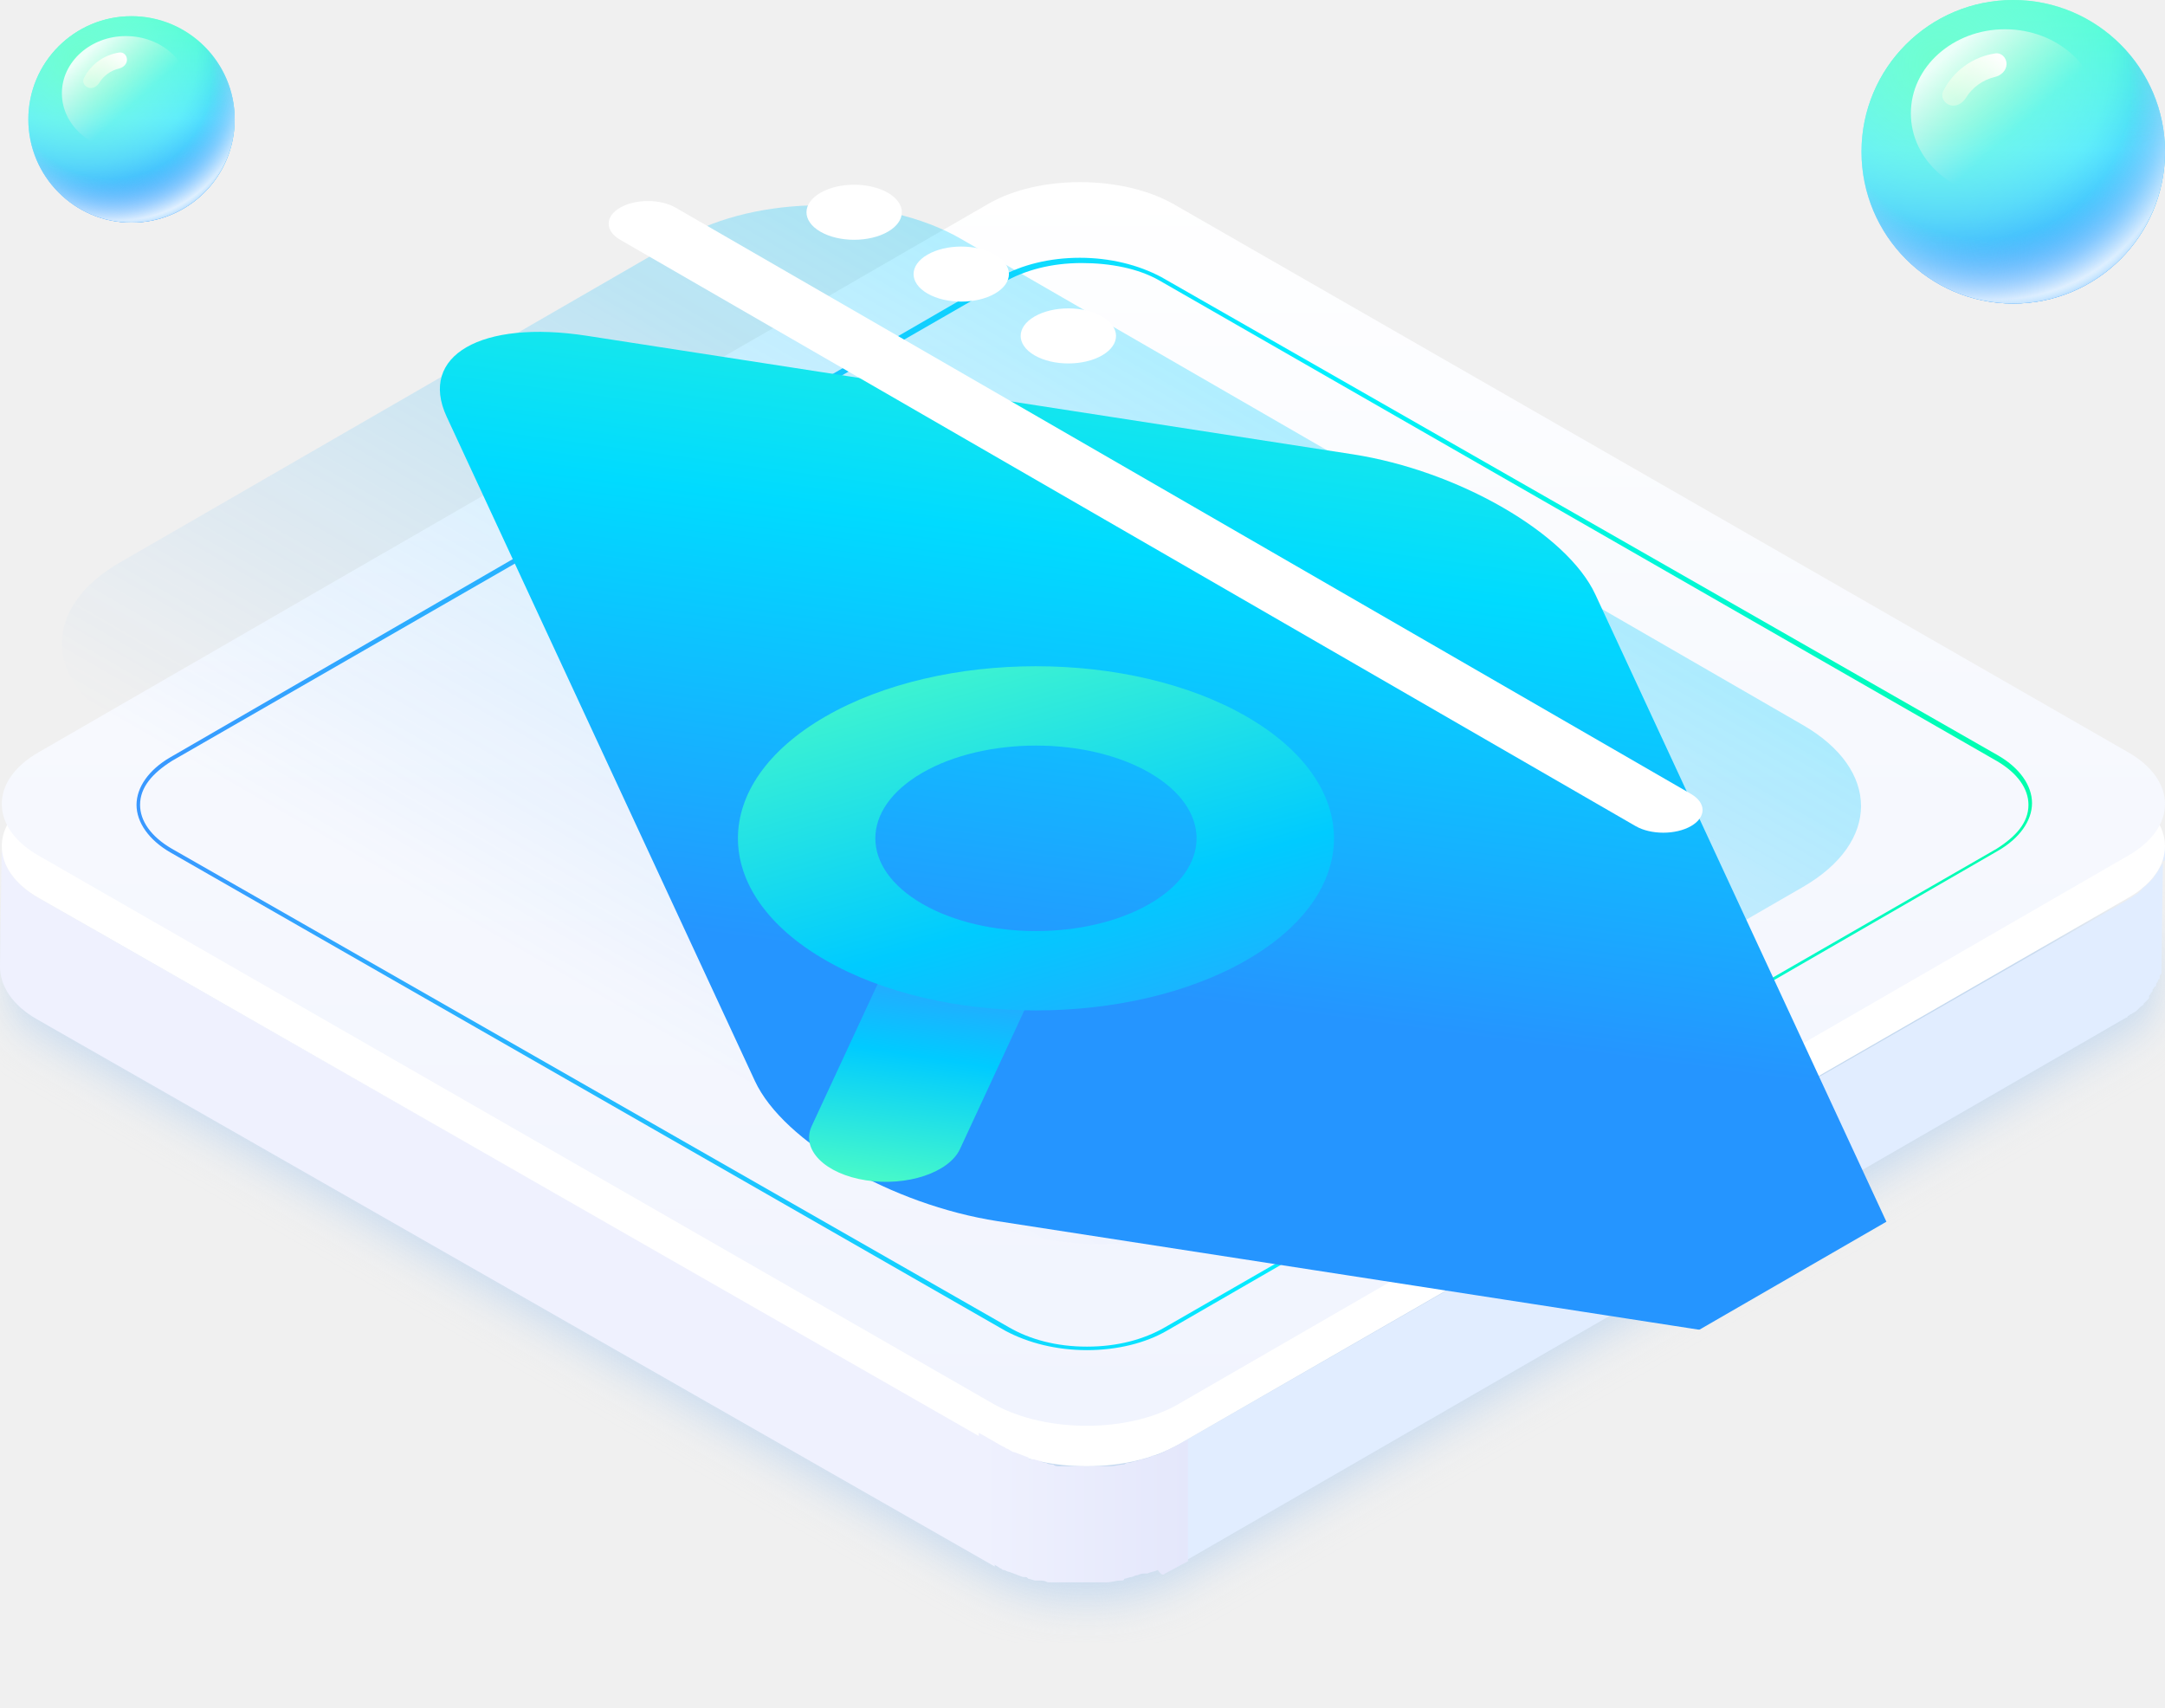
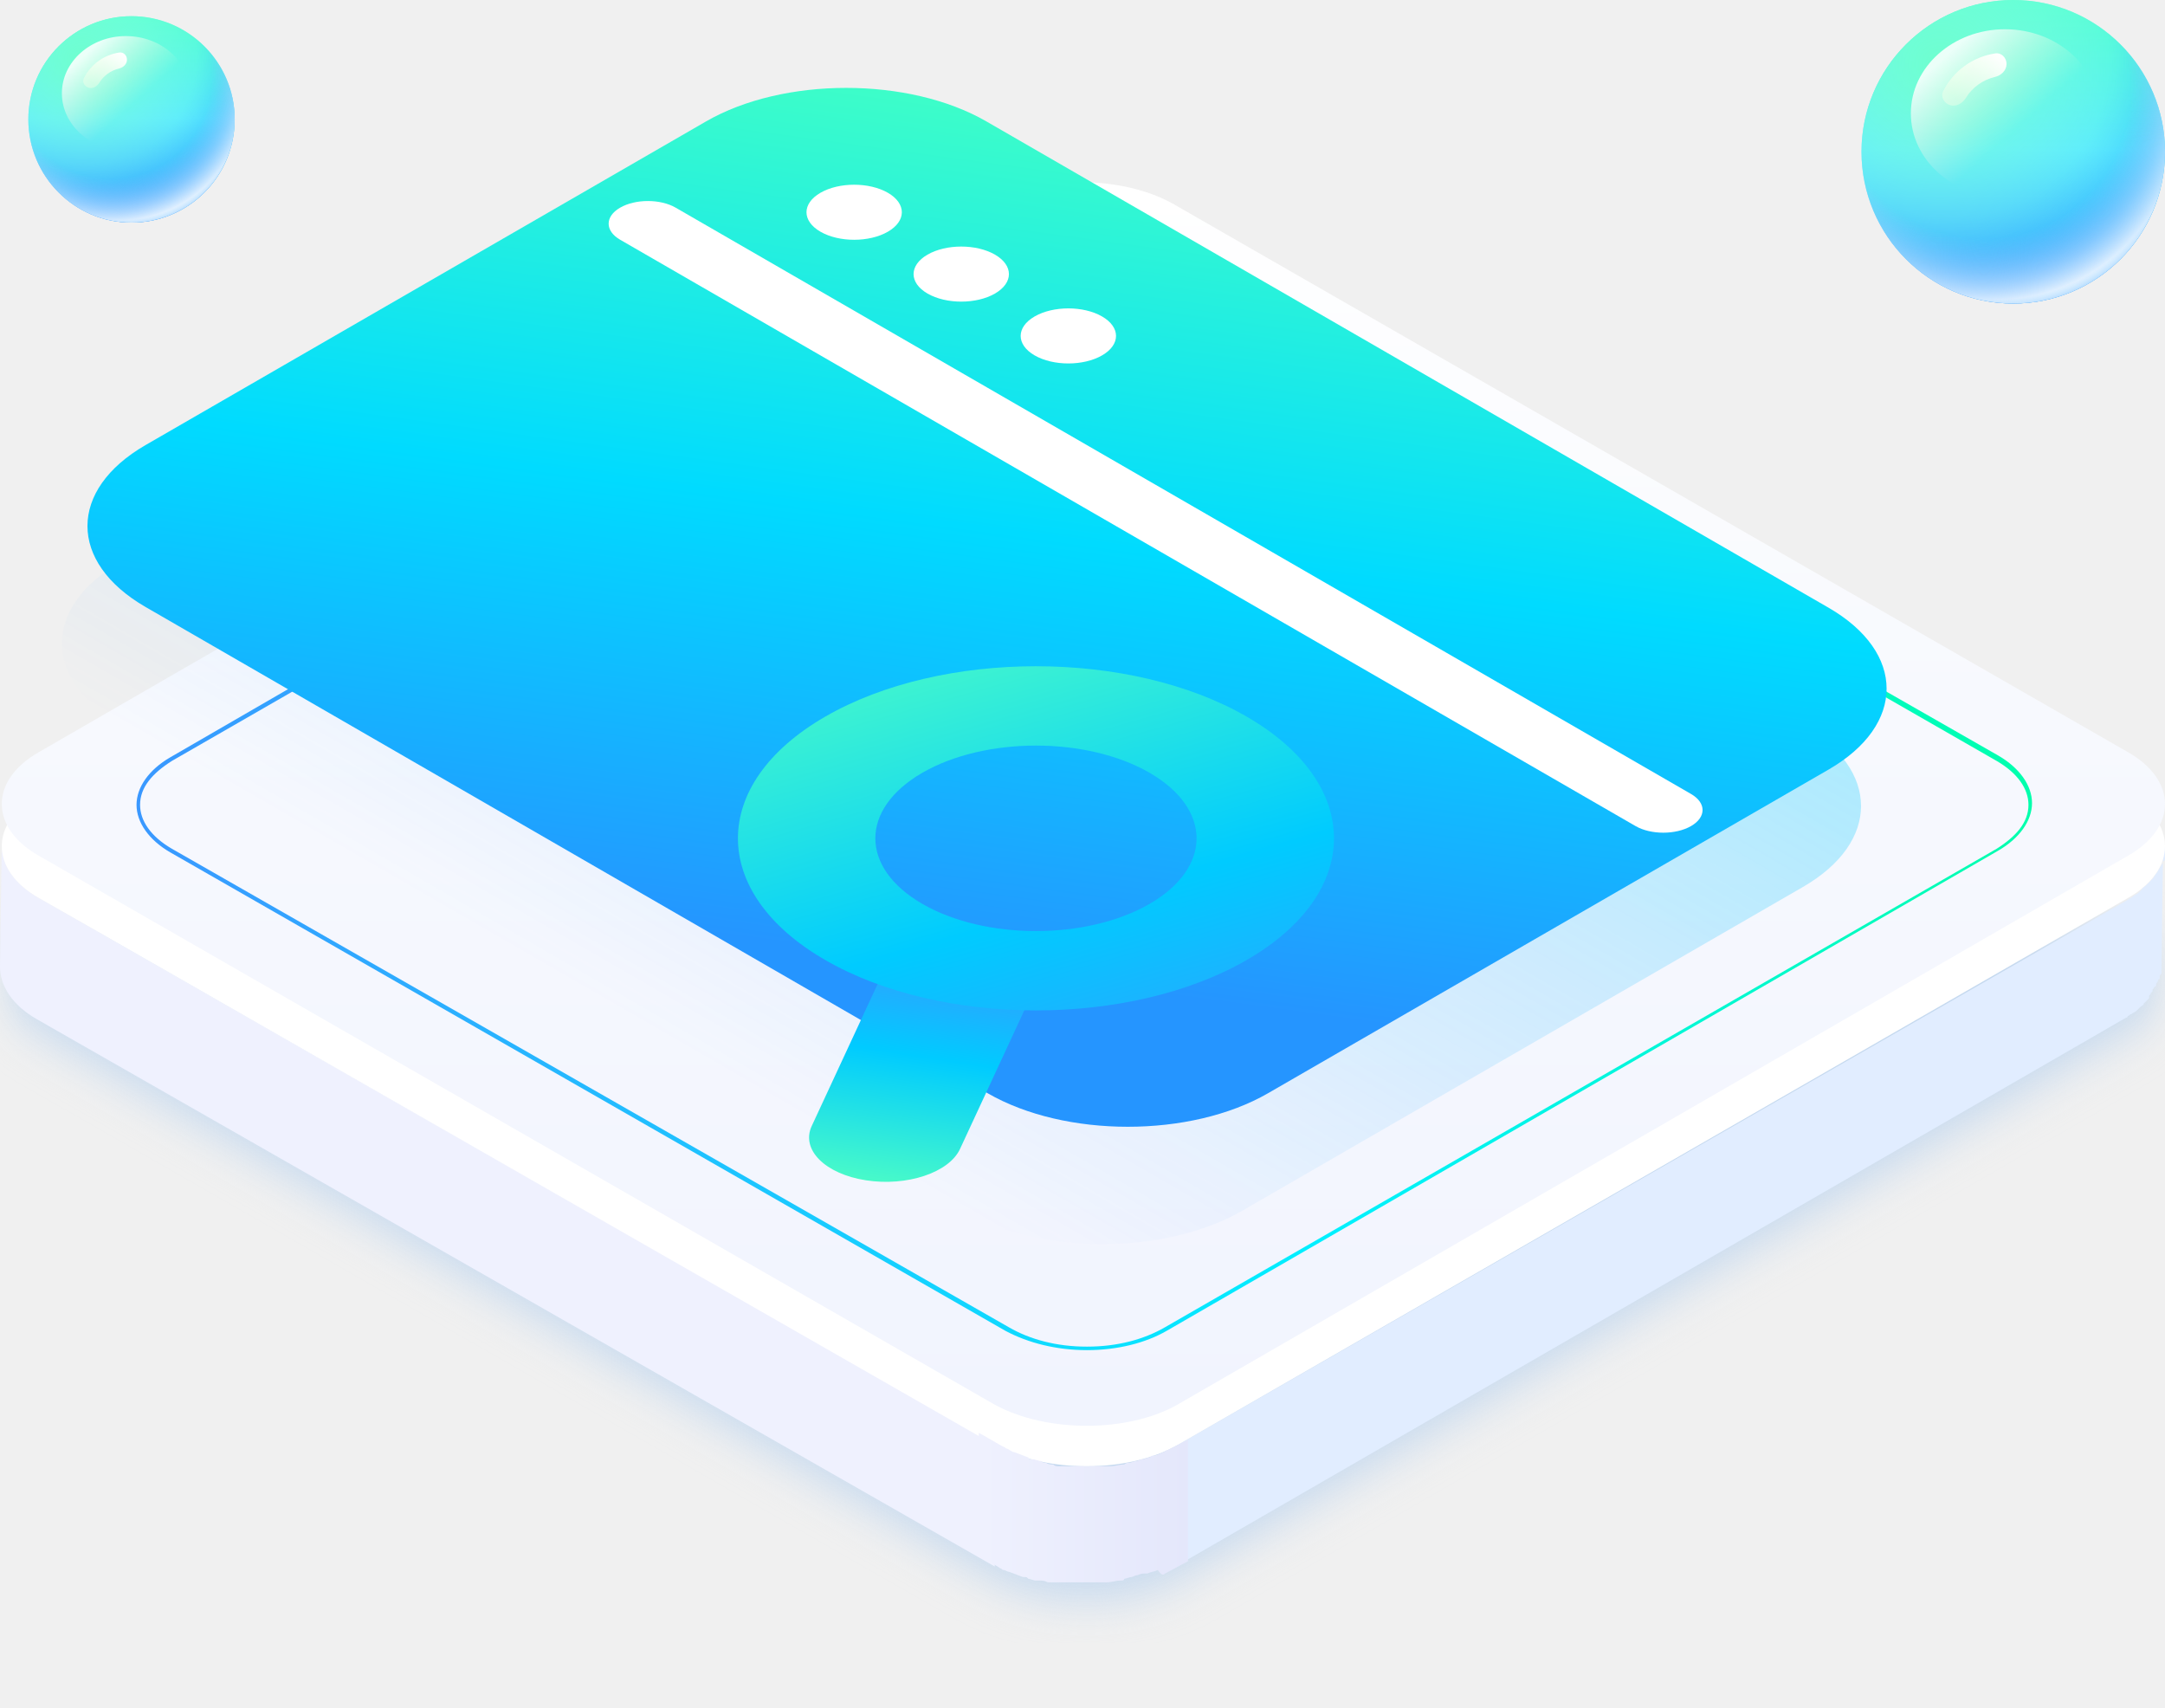
<svg xmlns="http://www.w3.org/2000/svg" width="535" height="422" viewBox="0 0 535 422" fill="none">
-   <g clip-path="url(#clip0_862_31308)">
-     <g filter="url(#filter0_f_862_31308)">
+   <g clip-path="url(#clip0_876_33990)">
+     <g filter="url(#filter0_f_876_33990)">
      <path d="M9.639 254.554C-2.63 247.6 -2.63 235.866 9.639 228.912L244.496 230.215C256.764 223.262 276.92 223.262 289.627 230.215L525.798 228.912C538.066 235.866 538.066 247.6 525.798 254.554L290.941 389.723C278.673 396.677 258.517 396.677 245.81 389.723L9.639 254.554Z" fill="#C5D9EF" />
    </g>
    <path d="M535 210.157C535 210.592 535 211.027 535 211.027C535 211.461 535 211.461 535 211.896C535 212.331 535 212.765 534.562 212.765C534.562 213.2 534.562 213.2 534.124 213.634C534.124 214.069 533.686 214.069 533.686 214.504C533.248 214.938 533.248 215.373 532.809 215.808C532.371 216.242 532.371 216.677 531.933 217.111C531.933 217.111 531.933 217.111 531.495 217.546C531.057 217.981 530.619 218.415 530.18 218.85C529.742 219.285 529.304 219.285 529.304 219.719C528.866 220.154 528.866 220.154 528.428 220.588C527.99 221.023 527.551 221.023 527.113 221.458C526.675 221.892 526.237 221.892 525.799 222.327L290.942 357.061L290.504 387.05L525.361 251.447C525.361 251.447 525.799 251.447 525.799 251.012C526.237 251.012 526.237 250.578 526.675 250.578C527.113 250.143 527.551 250.143 527.99 249.708C528.428 249.274 528.428 249.274 528.866 248.839C529.304 248.404 529.742 248.404 529.742 247.97C530.18 247.535 530.619 247.101 531.057 246.666C531.057 246.666 531.057 246.666 531.057 246.231C531.057 245.797 531.495 245.797 531.495 245.362L531.933 244.927C531.933 244.927 531.933 244.927 531.933 244.493C532.371 244.058 532.371 243.624 532.809 243.624C532.809 243.624 532.809 243.624 532.809 243.189C532.809 242.754 533.248 242.754 533.248 242.32C533.248 242.32 533.248 241.885 533.686 241.885C533.686 241.885 533.686 241.885 533.686 241.45C533.686 241.016 533.686 241.016 534.124 240.581V240.147C534.124 239.712 534.124 239.277 534.124 239.277C534.124 238.843 534.124 238.843 534.124 238.408C534.124 238.408 534.124 238.408 534.124 237.973L534.562 207.984C535 209.288 535 209.723 535 210.157Z" fill="#E1EDFF" />
    <path d="M9.64 221.892C3.505 218.415 0.438 213.634 0.438 208.854L0 238.843C0 243.623 3.067 248.404 9.201 251.881L245.811 387.05L246.249 357.061L9.64 221.892Z" fill="#EFF1FE" />
    <path d="M525.798 196.25C538.066 203.204 538.066 214.939 525.798 221.893L290.941 357.061C278.673 364.015 258.517 364.015 245.81 357.061L9.639 221.893C-2.63 214.939 -2.63 203.204 9.639 196.25L244.496 60.647C256.764 53.693 276.92 53.693 289.627 60.647L525.798 196.25Z" fill="white" />
-     <path d="M9.639 211.461C-2.63 204.507 -2.63 192.772 9.639 185.818L244.496 50.215C256.764 43.261 276.92 43.261 289.627 50.215L525.798 185.818C538.066 192.772 538.066 204.507 525.798 211.461L290.941 347.064C278.673 354.018 258.517 354.018 245.81 347.064L9.639 211.461Z" fill="url(#paint0_linear_862_31308)" />
-     <path d="M268.595 333.591C261.146 333.591 254.136 331.853 248.439 328.811L42.063 210.593C36.805 207.55 33.738 203.204 33.738 198.858C33.738 194.512 36.805 190.165 42.063 187.123L247.125 68.47C252.383 65.428 259.394 63.69 266.842 63.69C274.291 63.69 281.302 65.428 286.998 68.47L493.812 186.688C499.07 189.731 502.137 194.077 502.137 198.423C502.137 202.769 499.07 207.116 493.812 210.158L288.312 328.811C283.054 331.853 276.044 333.591 268.595 333.591ZM267.28 64.993C259.832 64.993 253.259 66.732 248.001 69.774L42.502 187.992C37.682 191.035 34.615 194.512 34.615 198.858C34.615 202.769 37.244 206.681 42.502 209.723L249.316 327.941C254.574 330.984 261.146 332.722 268.595 332.722C276.044 332.722 282.616 330.984 287.874 327.941L493.374 209.723C498.194 206.681 501.261 203.204 501.261 198.858C501.261 194.946 498.632 191.035 493.374 187.992L286.56 69.34C281.302 66.297 274.291 64.993 267.28 64.993Z" fill="url(#paint1_linear_862_31308)" />
-     <path d="M287.875 388.788C288.751 388.353 292.694 386.18 293.571 385.745V355.756C292.694 356.191 289.189 357.929 288.313 358.364C287.875 358.364 287.875 358.798 287.436 358.798C286.56 359.233 285.684 359.668 284.807 359.668C284.369 359.668 284.369 360.102 283.931 360.102C283.493 360.102 283.055 360.537 282.178 360.537C281.74 360.537 281.302 360.972 280.864 360.972C280.426 360.972 279.549 361.406 279.111 361.406C278.673 361.406 278.235 361.406 277.797 361.841C276.482 361.841 275.606 362.275 274.291 362.275C273.853 362.275 273.415 362.275 272.977 362.275C272.101 362.275 271.662 362.275 270.786 362.275C270.348 362.275 269.91 362.275 269.472 362.275C269.033 362.275 268.157 362.275 267.719 362.275C267.281 362.275 266.843 362.275 266.404 362.275C265.966 362.275 265.528 362.275 264.652 362.275C264.214 362.275 263.775 362.275 263.337 362.275C262.899 362.275 262.461 362.275 261.585 362.275C261.146 362.275 260.708 362.275 260.27 361.841C259.832 361.841 258.956 361.841 258.517 361.406C258.079 361.406 257.641 361.406 257.203 360.972C256.327 360.972 255.888 360.537 255.012 360.537C254.574 360.537 254.136 360.537 254.136 360.102C252.821 359.668 251.945 359.233 250.63 358.798C250.192 358.798 249.754 358.364 248.878 357.929C248.44 357.929 248.44 357.495 248.001 357.495C247.125 357.06 242.744 354.452 241.867 354.018V384.441C242.744 384.876 246.687 387.049 247.125 387.484C247.563 387.484 247.563 387.918 248.001 387.918C248.44 387.918 248.878 388.353 249.316 388.353C250.63 388.788 251.507 389.222 252.821 389.657C252.821 389.657 252.821 389.657 253.259 389.657C253.698 389.657 253.698 389.657 254.136 390.091C254.574 390.091 255.45 390.526 255.888 390.526H256.327C256.765 390.526 256.765 390.526 257.203 390.526C257.641 390.526 258.079 390.526 258.956 390.961C259.394 390.961 259.394 390.961 259.832 390.961C260.27 390.961 260.27 390.961 260.708 390.961C261.146 390.961 261.585 390.961 262.023 390.961C262.461 390.961 262.461 390.961 262.899 390.961C263.337 390.961 263.337 390.961 263.775 390.961C264.214 390.961 264.652 390.961 265.09 390.961C265.528 390.961 265.528 390.961 265.966 390.961C265.966 390.961 266.404 390.961 266.843 390.961C267.281 390.961 268.157 390.961 268.595 390.961C269.033 390.961 269.033 390.961 269.472 390.961H269.91C270.786 390.961 271.224 390.961 272.101 390.961C272.539 390.961 272.539 390.961 272.977 390.961C272.977 390.961 272.977 390.961 273.415 390.961C274.73 390.961 275.606 390.526 276.92 390.526C277.359 390.526 277.797 390.526 277.797 390.091C278.235 390.091 279.111 389.657 279.549 389.657C279.988 389.657 280.426 389.222 280.864 389.222C281.302 389.222 281.74 388.788 282.617 388.788H283.055H283.493C284.369 388.353 285.246 388.353 286.122 387.918C286.998 389.222 287.436 389.222 287.875 388.788Z" fill="url(#paint2_linear_862_31308)" />
-     <circle cx="32.5" cy="29.5" r="25.5" fill="url(#paint3_linear_862_31308)" />
-     <circle cx="32.5" cy="29.5" r="25.5" fill="url(#paint4_radial_862_31308)" />
-     <circle cx="32.5" cy="29.5" r="25.5" fill="url(#paint5_radial_862_31308)" />
-     <circle cx="32.5" cy="29.5" r="25.5" fill="url(#paint6_radial_862_31308)" />
-     <circle cx="32.5" cy="29.5" r="25.5" fill="url(#paint7_radial_862_31308)" />
+     <path d="M9.639 211.461C-2.63 204.507 -2.63 192.772 9.639 185.818L244.496 50.215C256.764 43.261 276.92 43.261 289.627 50.215L525.798 185.818C538.066 192.772 538.066 204.507 525.798 211.461L290.941 347.064C278.673 354.018 258.517 354.018 245.81 347.064L9.639 211.461Z" fill="url(#paint0_linear_876_33990)" />
+     <path d="M268.595 333.591C261.146 333.591 254.136 331.853 248.439 328.811L42.063 210.593C36.805 207.55 33.738 203.204 33.738 198.858C33.738 194.512 36.805 190.165 42.063 187.123L247.125 68.47C252.383 65.428 259.394 63.69 266.842 63.69C274.291 63.69 281.302 65.428 286.998 68.47L493.812 186.688C499.07 189.731 502.137 194.077 502.137 198.423C502.137 202.769 499.07 207.116 493.812 210.158L288.312 328.811C283.054 331.853 276.044 333.591 268.595 333.591ZM267.28 64.993C259.832 64.993 253.259 66.732 248.001 69.774L42.502 187.992C37.682 191.035 34.615 194.512 34.615 198.858C34.615 202.769 37.244 206.681 42.502 209.723L249.316 327.941C254.574 330.984 261.146 332.722 268.595 332.722C276.044 332.722 282.616 330.984 287.874 327.941L493.374 209.723C498.194 206.681 501.261 203.204 501.261 198.858C501.261 194.946 498.632 191.035 493.374 187.992L286.56 69.34C281.302 66.297 274.291 64.993 267.28 64.993Z" fill="url(#paint1_linear_876_33990)" />
+     <path d="M287.875 388.788C288.751 388.353 292.694 386.18 293.571 385.745V355.756C292.694 356.191 289.189 357.929 288.313 358.364C287.875 358.364 287.875 358.798 287.436 358.798C286.56 359.233 285.684 359.668 284.807 359.668C284.369 359.668 284.369 360.102 283.931 360.102C283.493 360.102 283.055 360.537 282.178 360.537C281.74 360.537 281.302 360.972 280.864 360.972C280.426 360.972 279.549 361.406 279.111 361.406C278.673 361.406 278.235 361.406 277.797 361.841C276.482 361.841 275.606 362.275 274.291 362.275C273.853 362.275 273.415 362.275 272.977 362.275C272.101 362.275 271.662 362.275 270.786 362.275C270.348 362.275 269.91 362.275 269.472 362.275C269.033 362.275 268.157 362.275 267.719 362.275C267.281 362.275 266.843 362.275 266.404 362.275C265.966 362.275 265.528 362.275 264.652 362.275C264.214 362.275 263.775 362.275 263.337 362.275C262.899 362.275 262.461 362.275 261.585 362.275C261.146 362.275 260.708 362.275 260.27 361.841C259.832 361.841 258.956 361.841 258.517 361.406C258.079 361.406 257.641 361.406 257.203 360.972C256.327 360.972 255.888 360.537 255.012 360.537C254.574 360.537 254.136 360.537 254.136 360.102C252.821 359.668 251.945 359.233 250.63 358.798C250.192 358.798 249.754 358.364 248.878 357.929C248.44 357.929 248.44 357.495 248.001 357.495C247.125 357.06 242.744 354.452 241.867 354.018V384.441C242.744 384.876 246.687 387.049 247.125 387.484C247.563 387.484 247.563 387.918 248.001 387.918C248.44 387.918 248.878 388.353 249.316 388.353C250.63 388.788 251.507 389.222 252.821 389.657C252.821 389.657 252.821 389.657 253.259 389.657C253.698 389.657 253.698 389.657 254.136 390.091C254.574 390.091 255.45 390.526 255.888 390.526H256.327C256.765 390.526 256.765 390.526 257.203 390.526C257.641 390.526 258.079 390.526 258.956 390.961C259.394 390.961 259.394 390.961 259.832 390.961C260.27 390.961 260.27 390.961 260.708 390.961C261.146 390.961 261.585 390.961 262.023 390.961C262.461 390.961 262.461 390.961 262.899 390.961C263.337 390.961 263.337 390.961 263.775 390.961C264.214 390.961 264.652 390.961 265.09 390.961C265.528 390.961 265.528 390.961 265.966 390.961C265.966 390.961 266.404 390.961 266.843 390.961C267.281 390.961 268.157 390.961 268.595 390.961C269.033 390.961 269.033 390.961 269.472 390.961H269.91C270.786 390.961 271.224 390.961 272.101 390.961C272.539 390.961 272.539 390.961 272.977 390.961C272.977 390.961 272.977 390.961 273.415 390.961C274.73 390.961 275.606 390.526 276.92 390.526C277.359 390.526 277.797 390.526 277.797 390.091C278.235 390.091 279.111 389.657 279.549 389.657C279.988 389.657 280.426 389.222 280.864 389.222C281.302 389.222 281.74 388.788 282.617 388.788H283.055H283.493C284.369 388.353 285.246 388.353 286.122 387.918C286.998 389.222 287.436 389.222 287.875 388.788Z" fill="url(#paint2_linear_876_33990)" />
+     <path d="M58 29.5C58 43.583 46.583 55 32.5 55C18.417 55 7 43.583 7 29.5C7 15.417 18.417 4 32.5 4C46.583 4 58 15.417 58 29.5Z" fill="url(#paint3_linear_876_33990)" />
+     <path d="M58 29.5C58 43.583 46.583 55 32.5 55C18.417 55 7 43.583 7 29.5C7 15.417 18.417 4 32.5 4C46.583 4 58 15.417 58 29.5Z" fill="url(#paint4_radial_876_33990)" />
+     <path d="M58 29.5C58 43.583 46.583 55 32.5 55C18.417 55 7 43.583 7 29.5C7 15.417 18.417 4 32.5 4C46.583 4 58 15.417 58 29.5Z" fill="url(#paint5_radial_876_33990)" />
+     <path d="M58 29.5C58 43.583 46.583 55 32.5 55C18.417 55 7 43.583 7 29.5C7 15.417 18.417 4 32.5 4C46.583 4 58 15.417 58 29.5Z" fill="url(#paint6_radial_876_33990)" />
+     <path d="M58 29.5C58 43.583 46.583 55 32.5 55C18.417 55 7 43.583 7 29.5C7 15.417 18.417 4 32.5 4C46.583 4 58 15.417 58 29.5Z" fill="url(#paint7_radial_876_33990)" />
    <g style="mix-blend-mode:lighten">
-       <ellipse cx="31.117" cy="23.049" rx="15.822" ry="14.133" fill="url(#paint8_linear_862_31308)" />
+       <path d="M46.94 23.049C46.94 30.854 39.856 37.181 31.117 37.181C22.379 37.181 15.295 30.854 15.295 23.049C15.295 15.243 22.379 8.916 31.117 8.916C39.856 8.916 46.94 15.243 46.94 23.049Z" fill="url(#paint8_linear_876_33990)" />
    </g>
    <g style="mix-blend-mode:lighten">
-       <path d="M21.868 21.66C20.844 21.342 20.258 20.243 20.741 19.286C21.581 17.62 22.811 16.17 24.337 15.066C25.864 13.962 27.626 13.247 29.471 12.971C30.531 12.813 31.391 13.713 31.372 14.785C31.354 15.857 30.458 16.687 29.414 16.932C28.411 17.168 27.458 17.6 26.613 18.212C25.767 18.823 25.058 19.593 24.521 20.472C23.961 21.386 22.892 21.978 21.868 21.66Z" fill="url(#paint9_linear_862_31308)" />
+       <path d="M21.868 21.659C20.845 21.341 20.259 20.243 20.741 19.285C21.581 17.62 22.811 16.17 24.337 15.065C25.864 13.961 27.626 13.247 29.471 12.971C30.531 12.812 31.391 13.713 31.373 14.784V14.784C31.354 15.856 30.458 16.687 29.414 16.932C28.411 17.167 27.458 17.6 26.613 18.211C25.768 18.823 25.058 19.592 24.521 20.471C23.961 21.386 22.892 21.977 21.868 21.659V21.659Z" fill="url(#paint9_linear_876_33990)" />
    </g>
-     <circle cx="497.5" cy="37.5" r="37.5" fill="url(#paint10_linear_862_31308)" />
-     <circle cx="497.5" cy="37.5" r="37.5" fill="url(#paint11_radial_862_31308)" />
-     <circle cx="497.5" cy="37.5" r="37.5" fill="url(#paint12_radial_862_31308)" />
-     <circle cx="497.5" cy="37.5" r="37.5" fill="url(#paint13_radial_862_31308)" />
-     <circle cx="497.5" cy="37.5" r="37.5" fill="url(#paint14_radial_862_31308)" />
+     <path d="M535 37.5C535 58.211 518.211 75 497.5 75C476.789 75 460 58.211 460 37.5C460 16.789 476.789 0 497.5 0C518.211 0 535 16.789 535 37.5Z" fill="url(#paint10_linear_876_33990)" />
+     <path d="M535 37.5C535 58.211 518.211 75 497.5 75C476.789 75 460 58.211 460 37.5C460 16.789 476.789 0 497.5 0C518.211 0 535 16.789 535 37.5Z" fill="url(#paint11_radial_876_33990)" />
+     <path d="M535 37.5C535 58.211 518.211 75 497.5 75C476.789 75 460 58.211 460 37.5C460 16.789 476.789 0 497.5 0C518.211 0 535 16.789 535 37.5Z" fill="url(#paint12_radial_876_33990)" />
+     <path d="M535 37.5C535 58.211 518.211 75 497.5 75C476.789 75 460 58.211 460 37.5C460 16.789 476.789 0 497.5 0C518.211 0 535 16.789 535 37.5Z" fill="url(#paint13_radial_876_33990)" />
+     <path d="M535 37.5C535 58.211 518.211 75 497.5 75C476.789 75 460 58.211 460 37.5C460 16.789 476.789 0 497.5 0C518.211 0 535 16.789 535 37.5Z" fill="url(#paint14_radial_876_33990)" />
    <g style="mix-blend-mode:lighten">
-       <ellipse cx="495.467" cy="28.014" rx="23.268" ry="20.783" fill="url(#paint15_linear_862_31308)" />
+       <path d="M518.735 28.014C518.735 39.492 508.318 48.797 495.467 48.797C482.617 48.797 472.199 39.492 472.199 28.014C472.199 16.535 482.617 7.23 495.467 7.23C508.318 7.23 518.735 16.535 518.735 28.014Z" fill="url(#paint15_linear_876_33990)" />
    </g>
    <g style="mix-blend-mode:lighten">
-       <path d="M481.865 25.971C480.36 25.503 479.498 23.888 480.207 22.48C481.442 20.031 483.251 17.898 485.496 16.274C487.741 14.65 490.332 13.6 493.046 13.194C494.605 12.961 495.869 14.285 495.842 15.861C495.815 17.438 494.497 18.659 492.962 19.019C491.487 19.365 490.085 20.001 488.842 20.9C487.599 21.799 486.556 22.932 485.766 24.224C484.943 25.569 483.371 26.439 481.865 25.971Z" fill="url(#paint16_linear_862_31308)" />
+       <path d="M481.864 25.971C480.359 25.503 479.497 23.888 480.207 22.48C481.441 20.03 483.25 17.898 485.495 16.274C487.74 14.65 490.332 13.6 493.045 13.194C494.604 12.96 495.868 14.284 495.841 15.861V15.861C495.814 17.437 494.496 18.658 492.961 19.018C491.486 19.365 490.084 20.001 488.841 20.9C487.598 21.799 486.556 22.931 485.765 24.224C484.942 25.569 483.37 26.439 481.864 25.971V25.971Z" fill="url(#paint16_linear_876_33990)" />
    </g>
-     <rect width="320.293" height="239.937" rx="40" transform="matrix(0.866025 0.5 -0.866025 0.5 202.793 39)" fill="url(#paint17_linear_862_31308)" />
-     <mask id="path-17-inside-1_862_31308" fill="white">
-       <rect width="320.293" height="239.937" rx="40" transform="matrix(0.866025 0.5 -0.866025 0.5 209.113 10)" />
-     </mask>
-     <rect width="320.293" height="239.937" rx="40" transform="matrix(0.866025 0.5 -0.866025 0.5 209.113 10)" stroke="url(#paint18_linear_862_31308)" stroke-width="239.937" mask="url(#path-17-inside-1_862_31308)" />
-     <rect width="30.976" height="82.147" rx="15.488" transform="matrix(-1.18301 -0.183013 -0.316987 0.683013 258.361 238.357)" fill="url(#paint19_linear_862_31308)" />
-     <path d="M308.075 237.197C279.315 253.802 232.685 253.802 203.925 237.197C175.164 220.592 175.164 193.671 203.925 177.066C232.685 160.461 279.315 160.461 308.075 177.066C336.836 193.671 336.836 220.592 308.075 237.197ZM227.934 190.928C212.434 199.877 212.434 214.386 227.934 223.335C243.435 232.284 268.565 232.284 284.066 223.335C299.566 214.386 299.566 199.877 284.066 190.928C268.565 181.979 243.435 181.979 227.934 190.928Z" fill="url(#paint20_linear_862_31308)" />
-     <rect width="15.845" height="305.58" rx="7.922" transform="matrix(0.866025 -0.5 -0.866025 -0.5 411.023 208.061)" fill="white" />
-     <circle r="9.62" transform="matrix(0.866025 0.5 -0.866025 0.5 211.074 52.4424)" fill="white" />
-     <circle r="9.62" transform="matrix(0.866025 0.5 -0.866025 0.5 237.537 67.7217)" fill="white" />
-     <circle r="9.62" transform="matrix(0.866025 0.5 -0.866025 0.5 264.002 82.999)" fill="white" />
+     <path d="M168.152 59C187.284 47.954 218.302 47.954 237.434 59L445.534 179.147C464.666 190.192 464.666 208.101 445.534 219.147L307.025 299.115C287.893 310.161 256.874 310.161 237.743 299.115L29.642 178.969C10.511 167.923 10.511 150.014 29.642 138.969L168.152 59Z" fill="url(#paint17_linear_876_33990)" />
+     <path fill-rule="evenodd" clip-rule="evenodd" d="M243.754 30C224.623 18.954 193.604 18.954 174.472 30L35.963 109.969C16.831 121.014 16.831 138.923 35.963 149.969L244.063 270.115C263.195 281.161 294.213 281.161 313.345 270.115L451.855 190.147C470.986 179.101 470.986 161.192 451.854 150.147L243.754 30Z" fill="url(#paint18_linear_876_33990)" />
+     <path d="M253.452 248.936C256.163 243.094 250.158 237.088 240.039 235.523V235.523C229.92 233.957 219.518 237.425 216.807 243.267L200.586 278.217C197.875 284.06 203.88 290.065 213.999 291.63V291.63C224.119 293.196 234.52 289.729 237.231 283.886L253.452 248.936Z" fill="url(#paint19_linear_876_33990)" />
+     <path d="M308.075 237.197C279.315 253.802 232.685 253.802 203.925 237.197C175.164 220.592 175.164 193.671 203.925 177.066C232.685 160.461 279.315 160.461 308.075 177.066C336.836 193.671 336.836 220.592 308.075 237.197ZM227.934 190.928C212.434 199.877 212.434 214.386 227.934 223.335C243.435 232.284 268.565 232.284 284.066 223.335C299.566 214.386 299.566 199.877 284.066 190.928C268.565 181.979 243.435 181.979 227.934 190.928Z" fill="url(#paint20_linear_876_33990)" />
+     <path d="M404.162 204.099C407.952 206.287 414.095 206.287 417.884 204.099V204.099C421.674 201.912 421.674 198.365 417.884 196.177L166.966 51.309C163.177 49.121 157.033 49.121 153.244 51.309V51.309C149.455 53.497 149.455 57.044 153.244 59.232L404.162 204.099Z" fill="white" />
+     <path d="M219.405 57.252C214.804 59.909 207.344 59.909 202.743 57.252C198.142 54.596 198.142 50.289 202.743 47.632C207.344 44.976 214.804 44.976 219.405 47.632C224.007 50.289 224.007 54.596 219.405 57.252Z" fill="white" />
+     <path d="M245.868 72.532C241.267 75.188 233.807 75.188 229.206 72.532C224.605 69.875 224.605 65.568 229.206 62.912C233.807 60.255 241.267 60.255 245.868 62.912C250.47 65.568 250.47 69.875 245.868 72.532Z" fill="white" />
+     <path d="M272.333 87.809C267.732 90.466 260.272 90.466 255.671 87.809C251.069 85.153 251.069 80.846 255.671 78.189C260.272 75.532 267.732 75.532 272.333 78.189C276.934 80.846 276.934 85.153 272.333 87.809Z" fill="white" />
  </g>
  <defs>
-     <filter id="filter0_f_862_31308" x="-10.562" y="214" width="556.562" height="191.938" filterUnits="userSpaceOnUse" color-interpolation-filters="sRGB">
+     <filter id="filter0_f_876_33990" x="-10.562" y="214" width="556.562" height="191.938" filterUnits="userSpaceOnUse" color-interpolation-filters="sRGB">
      <feFlood flood-opacity="0" result="BackgroundImageFix" />
      <feBlend mode="normal" in="SourceGraphic" in2="BackgroundImageFix" result="shape" />
-       <feGaussianBlur stdDeviation="5.5" result="effect1_foregroundBlur_862_31308" />
+       <feGaussianBlur stdDeviation="5.5" result="effect1_foregroundBlur_876_33990" />
    </filter>
-     <linearGradient id="paint0_linear_862_31308" x1="267.84" y1="352.232" x2="267.84" y2="44.998" gradientUnits="userSpaceOnUse">
+     <linearGradient id="paint0_linear_876_33990" x1="267.84" y1="352.232" x2="267.84" y2="44.998" gradientUnits="userSpaceOnUse">
      <stop stop-color="#F1F4FE" />
      <stop offset="0.58" stop-color="#F7F9FE" />
      <stop offset="1" stop-color="white" />
    </linearGradient>
-     <linearGradient id="paint1_linear_862_31308" x1="33.384" y1="198.621" x2="502.289" y2="198.621" gradientUnits="userSpaceOnUse">
+     <linearGradient id="paint1_linear_876_33990" x1="33.384" y1="198.621" x2="502.289" y2="198.621" gradientUnits="userSpaceOnUse">
      <stop stop-color="#3A98FF" />
      <stop offset="0.628" stop-color="#00F0FF" />
      <stop offset="1" stop-color="#00FFAC" />
    </linearGradient>
-     <linearGradient id="paint2_linear_862_31308" x1="242.582" y1="373.938" x2="293.464" y2="373.938" gradientUnits="userSpaceOnUse">
+     <linearGradient id="paint2_linear_876_33990" x1="242.582" y1="373.938" x2="293.464" y2="373.938" gradientUnits="userSpaceOnUse">
      <stop stop-color="#EFF1FE" />
      <stop offset="1" stop-color="#E4E7FB" />
    </linearGradient>
-     <linearGradient id="paint3_linear_862_31308" x1="32.5" y1="4" x2="32.5" y2="55" gradientUnits="userSpaceOnUse">
+     <linearGradient id="paint3_linear_876_33990" x1="32.5" y1="4" x2="32.5" y2="55" gradientUnits="userSpaceOnUse">
      <stop stop-color="#40FFC6" />
      <stop offset="0.493" stop-color="#4AE6FF" />
      <stop offset="1" stop-color="#2595FF" />
    </linearGradient>
-     <radialGradient id="paint4_radial_862_31308" cx="0" cy="0" r="1" gradientUnits="userSpaceOnUse" gradientTransform="translate(22.0268 14.0179) rotate(62.6223) scale(57.4328)">
+     <radialGradient id="paint4_radial_876_33990" cx="0" cy="0" r="1" gradientUnits="userSpaceOnUse" gradientTransform="translate(22.0268 14.0179) rotate(62.6223) scale(57.4328)">
      <stop offset="0.462" stop-color="#2AA8FF" stop-opacity="0" />
      <stop offset="0.895" stop-color="#2595FF" />
    </radialGradient>
-     <radialGradient id="paint5_radial_862_31308" cx="0" cy="0" r="1" gradientUnits="userSpaceOnUse" gradientTransform="translate(20.2054 14.9286) rotate(56.6259) scale(68.7046)">
+     <radialGradient id="paint5_radial_876_33990" cx="0" cy="0" r="1" gradientUnits="userSpaceOnUse" gradientTransform="translate(20.2054 14.9286) rotate(56.6259) scale(68.7046)">
      <stop stop-color="#6EFFCE" />
      <stop offset="0.57" stop-color="#A5FFFD" stop-opacity="0" />
    </radialGradient>
-     <radialGradient id="paint6_radial_862_31308" cx="0" cy="0" r="1" gradientUnits="userSpaceOnUse" gradientTransform="translate(27.4911 19.4821) rotate(63.4349) scale(36.628)">
+     <radialGradient id="paint6_radial_876_33990" cx="0" cy="0" r="1" gradientUnits="userSpaceOnUse" gradientTransform="translate(27.4911 19.4821) rotate(63.4349) scale(36.628)">
      <stop offset="0.672" stop-color="#9EC6FD" stop-opacity="0" />
      <stop offset="1" stop-color="white" />
    </radialGradient>
-     <radialGradient id="paint7_radial_862_31308" cx="0" cy="0" r="1" gradientUnits="userSpaceOnUse" gradientTransform="translate(29.7432 23.9865) rotate(62.0378) scale(31.6014)">
+     <radialGradient id="paint7_radial_876_33990" cx="0" cy="0" r="1" gradientUnits="userSpaceOnUse" gradientTransform="translate(29.7432 23.9865) rotate(62.0378) scale(31.6014)">
      <stop offset="0.961" stop-color="#2AA8FF" stop-opacity="0" />
      <stop offset="1" stop-color="#058AFF" stop-opacity="0.26" />
    </radialGradient>
-     <linearGradient id="paint8_linear_862_31308" x1="22.076" y1="12.563" x2="33.483" y2="25.233" gradientUnits="userSpaceOnUse">
+     <linearGradient id="paint8_linear_876_33990" x1="22.076" y1="12.563" x2="33.483" y2="25.233" gradientUnits="userSpaceOnUse">
      <stop stop-color="white" stop-opacity="0.86" />
      <stop offset="1" stop-color="#D9D9D9" stop-opacity="0" />
    </linearGradient>
-     <linearGradient id="paint9_linear_862_31308" x1="31.123" y1="13.993" x2="24.231" y2="21.918" gradientUnits="userSpaceOnUse">
+     <linearGradient id="paint9_linear_876_33990" x1="31.123" y1="13.993" x2="24.231" y2="21.918" gradientUnits="userSpaceOnUse">
      <stop stop-color="white" />
      <stop offset="1" stop-color="#FFFFE9" stop-opacity="0.38" />
    </linearGradient>
-     <linearGradient id="paint10_linear_862_31308" x1="497.5" y1="0" x2="497.5" y2="75" gradientUnits="userSpaceOnUse">
+     <linearGradient id="paint10_linear_876_33990" x1="497.5" y1="0" x2="497.5" y2="75" gradientUnits="userSpaceOnUse">
      <stop stop-color="#40FFC6" />
      <stop offset="0.493" stop-color="#4AE6FF" />
      <stop offset="1" stop-color="#2595FF" />
    </linearGradient>
-     <radialGradient id="paint11_radial_862_31308" cx="0" cy="0" r="1" gradientUnits="userSpaceOnUse" gradientTransform="translate(482.098 14.7321) rotate(62.6223) scale(84.46)">
+     <radialGradient id="paint11_radial_876_33990" cx="0" cy="0" r="1" gradientUnits="userSpaceOnUse" gradientTransform="translate(482.098 14.7321) rotate(62.6223) scale(84.46)">
      <stop offset="0.462" stop-color="#2AA8FF" stop-opacity="0" />
      <stop offset="0.895" stop-color="#2595FF" />
    </radialGradient>
-     <radialGradient id="paint12_radial_862_31308" cx="0" cy="0" r="1" gradientUnits="userSpaceOnUse" gradientTransform="translate(479.42 16.0714) rotate(56.6259) scale(101.036)">
+     <radialGradient id="paint12_radial_876_33990" cx="0" cy="0" r="1" gradientUnits="userSpaceOnUse" gradientTransform="translate(479.42 16.0714) rotate(56.6259) scale(101.036)">
      <stop stop-color="#6EFFCE" />
      <stop offset="0.57" stop-color="#A5FFFD" stop-opacity="0" />
    </radialGradient>
-     <radialGradient id="paint13_radial_862_31308" cx="0" cy="0" r="1" gradientUnits="userSpaceOnUse" gradientTransform="translate(490.134 22.7679) rotate(63.4349) scale(53.8647)">
+     <radialGradient id="paint13_radial_876_33990" cx="0" cy="0" r="1" gradientUnits="userSpaceOnUse" gradientTransform="translate(490.134 22.7679) rotate(63.4349) scale(53.8647)">
      <stop offset="0.672" stop-color="#9EC6FD" stop-opacity="0" />
      <stop offset="1" stop-color="white" />
    </radialGradient>
-     <radialGradient id="paint14_radial_862_31308" cx="0" cy="0" r="1" gradientUnits="userSpaceOnUse" gradientTransform="translate(493.446 29.3919) rotate(62.0378) scale(46.4727)">
+     <radialGradient id="paint14_radial_876_33990" cx="0" cy="0" r="1" gradientUnits="userSpaceOnUse" gradientTransform="translate(493.446 29.3919) rotate(62.0378) scale(46.4727)">
      <stop offset="0.961" stop-color="#2AA8FF" stop-opacity="0" />
      <stop offset="1" stop-color="#058AFF" stop-opacity="0.26" />
    </radialGradient>
-     <linearGradient id="paint15_linear_862_31308" x1="482.171" y1="12.594" x2="498.947" y2="31.225" gradientUnits="userSpaceOnUse">
+     <linearGradient id="paint15_linear_876_33990" x1="482.171" y1="12.594" x2="498.947" y2="31.225" gradientUnits="userSpaceOnUse">
      <stop stop-color="white" stop-opacity="0.86" />
      <stop offset="1" stop-color="#D9D9D9" stop-opacity="0" />
    </linearGradient>
-     <linearGradient id="paint16_linear_862_31308" x1="495.475" y1="14.696" x2="485.34" y2="26.352" gradientUnits="userSpaceOnUse">
+     <linearGradient id="paint16_linear_876_33990" x1="495.475" y1="14.696" x2="485.34" y2="26.352" gradientUnits="userSpaceOnUse">
      <stop stop-color="white" />
      <stop offset="1" stop-color="#FFFFE9" stop-opacity="0.38" />
    </linearGradient>
-     <linearGradient id="paint17_linear_862_31308" x1="160.147" y1="0" x2="160.147" y2="239.937" gradientUnits="userSpaceOnUse">
+     <linearGradient id="paint17_linear_876_33990" x1="341.484" y1="119.073" x2="237.588" y2="299.026" gradientUnits="userSpaceOnUse">
      <stop stop-color="#00CBFF" stop-opacity="0.3" />
      <stop offset="1" stop-color="#3A98FF" stop-opacity="0" />
    </linearGradient>
-     <linearGradient id="paint18_linear_862_31308" x1="58.287" y1="-27.163" x2="217.302" y2="230.317" gradientUnits="userSpaceOnUse">
+     <linearGradient id="paint18_linear_876_33990" x1="283.115" y1="25.562" x2="253.65" y2="241.427" gradientUnits="userSpaceOnUse">
      <stop stop-color="#40FFC6" />
      <stop offset="0.503" stop-color="#00DBFF" />
      <stop offset="1" stop-color="#2595FF" />
    </linearGradient>
-     <linearGradient id="paint19_linear_862_31308" x1="15.488" y1="0" x2="15.488" y2="82.147" gradientUnits="userSpaceOnUse">
+     <linearGradient id="paint19_linear_876_33990" x1="240.039" y1="235.523" x2="230.953" y2="294.253" gradientUnits="userSpaceOnUse">
      <stop stop-color="#3A98FF" />
      <stop offset="0.456" stop-color="#00CBFF" />
      <stop offset="1" stop-color="#48FAC9" />
    </linearGradient>
-     <linearGradient id="paint20_linear_862_31308" x1="304.393" y1="278.196" x2="266.552" y2="144.321" gradientUnits="userSpaceOnUse">
+     <linearGradient id="paint20_linear_876_33990" x1="304.393" y1="278.196" x2="266.552" y2="144.321" gradientUnits="userSpaceOnUse">
      <stop stop-color="#3A98FF" />
      <stop offset="0.456" stop-color="#00CBFF" />
      <stop offset="1" stop-color="#48FAC9" />
    </linearGradient>
-     <clipPath id="clip0_862_31308">
+     <clipPath id="clip0_876_33990">
      <rect width="535" height="422" fill="white" />
    </clipPath>
  </defs>
</svg>
